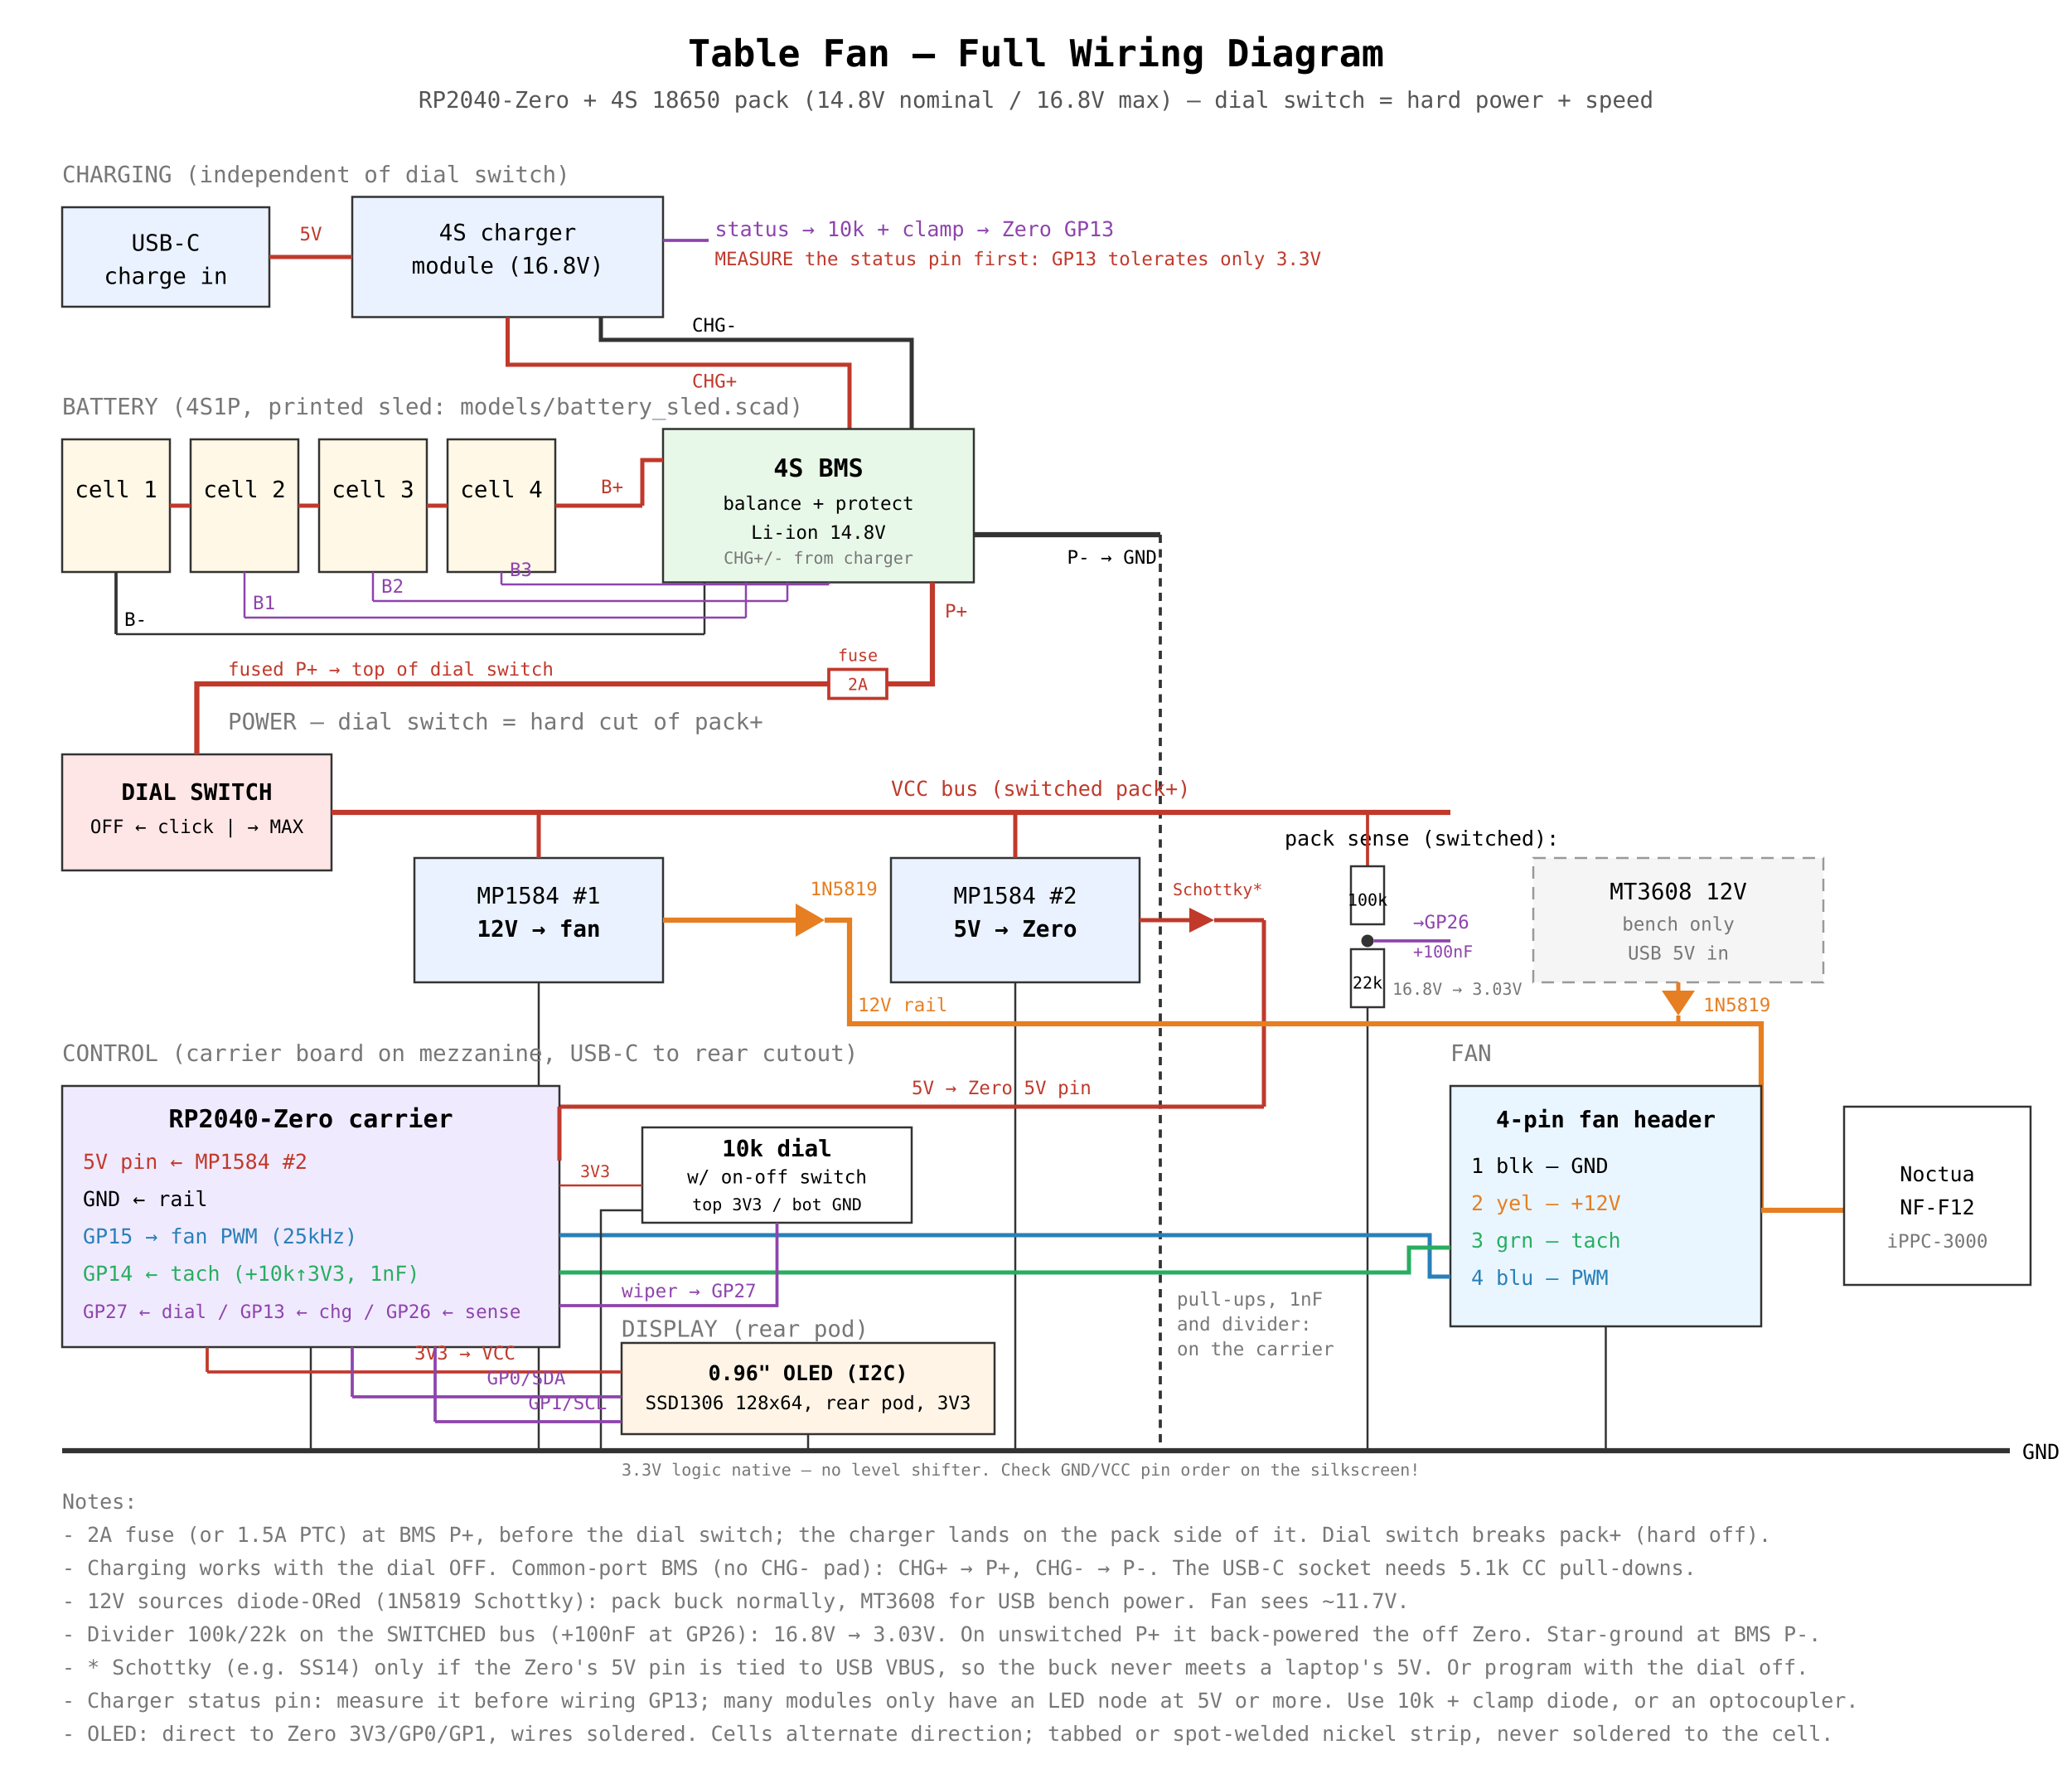
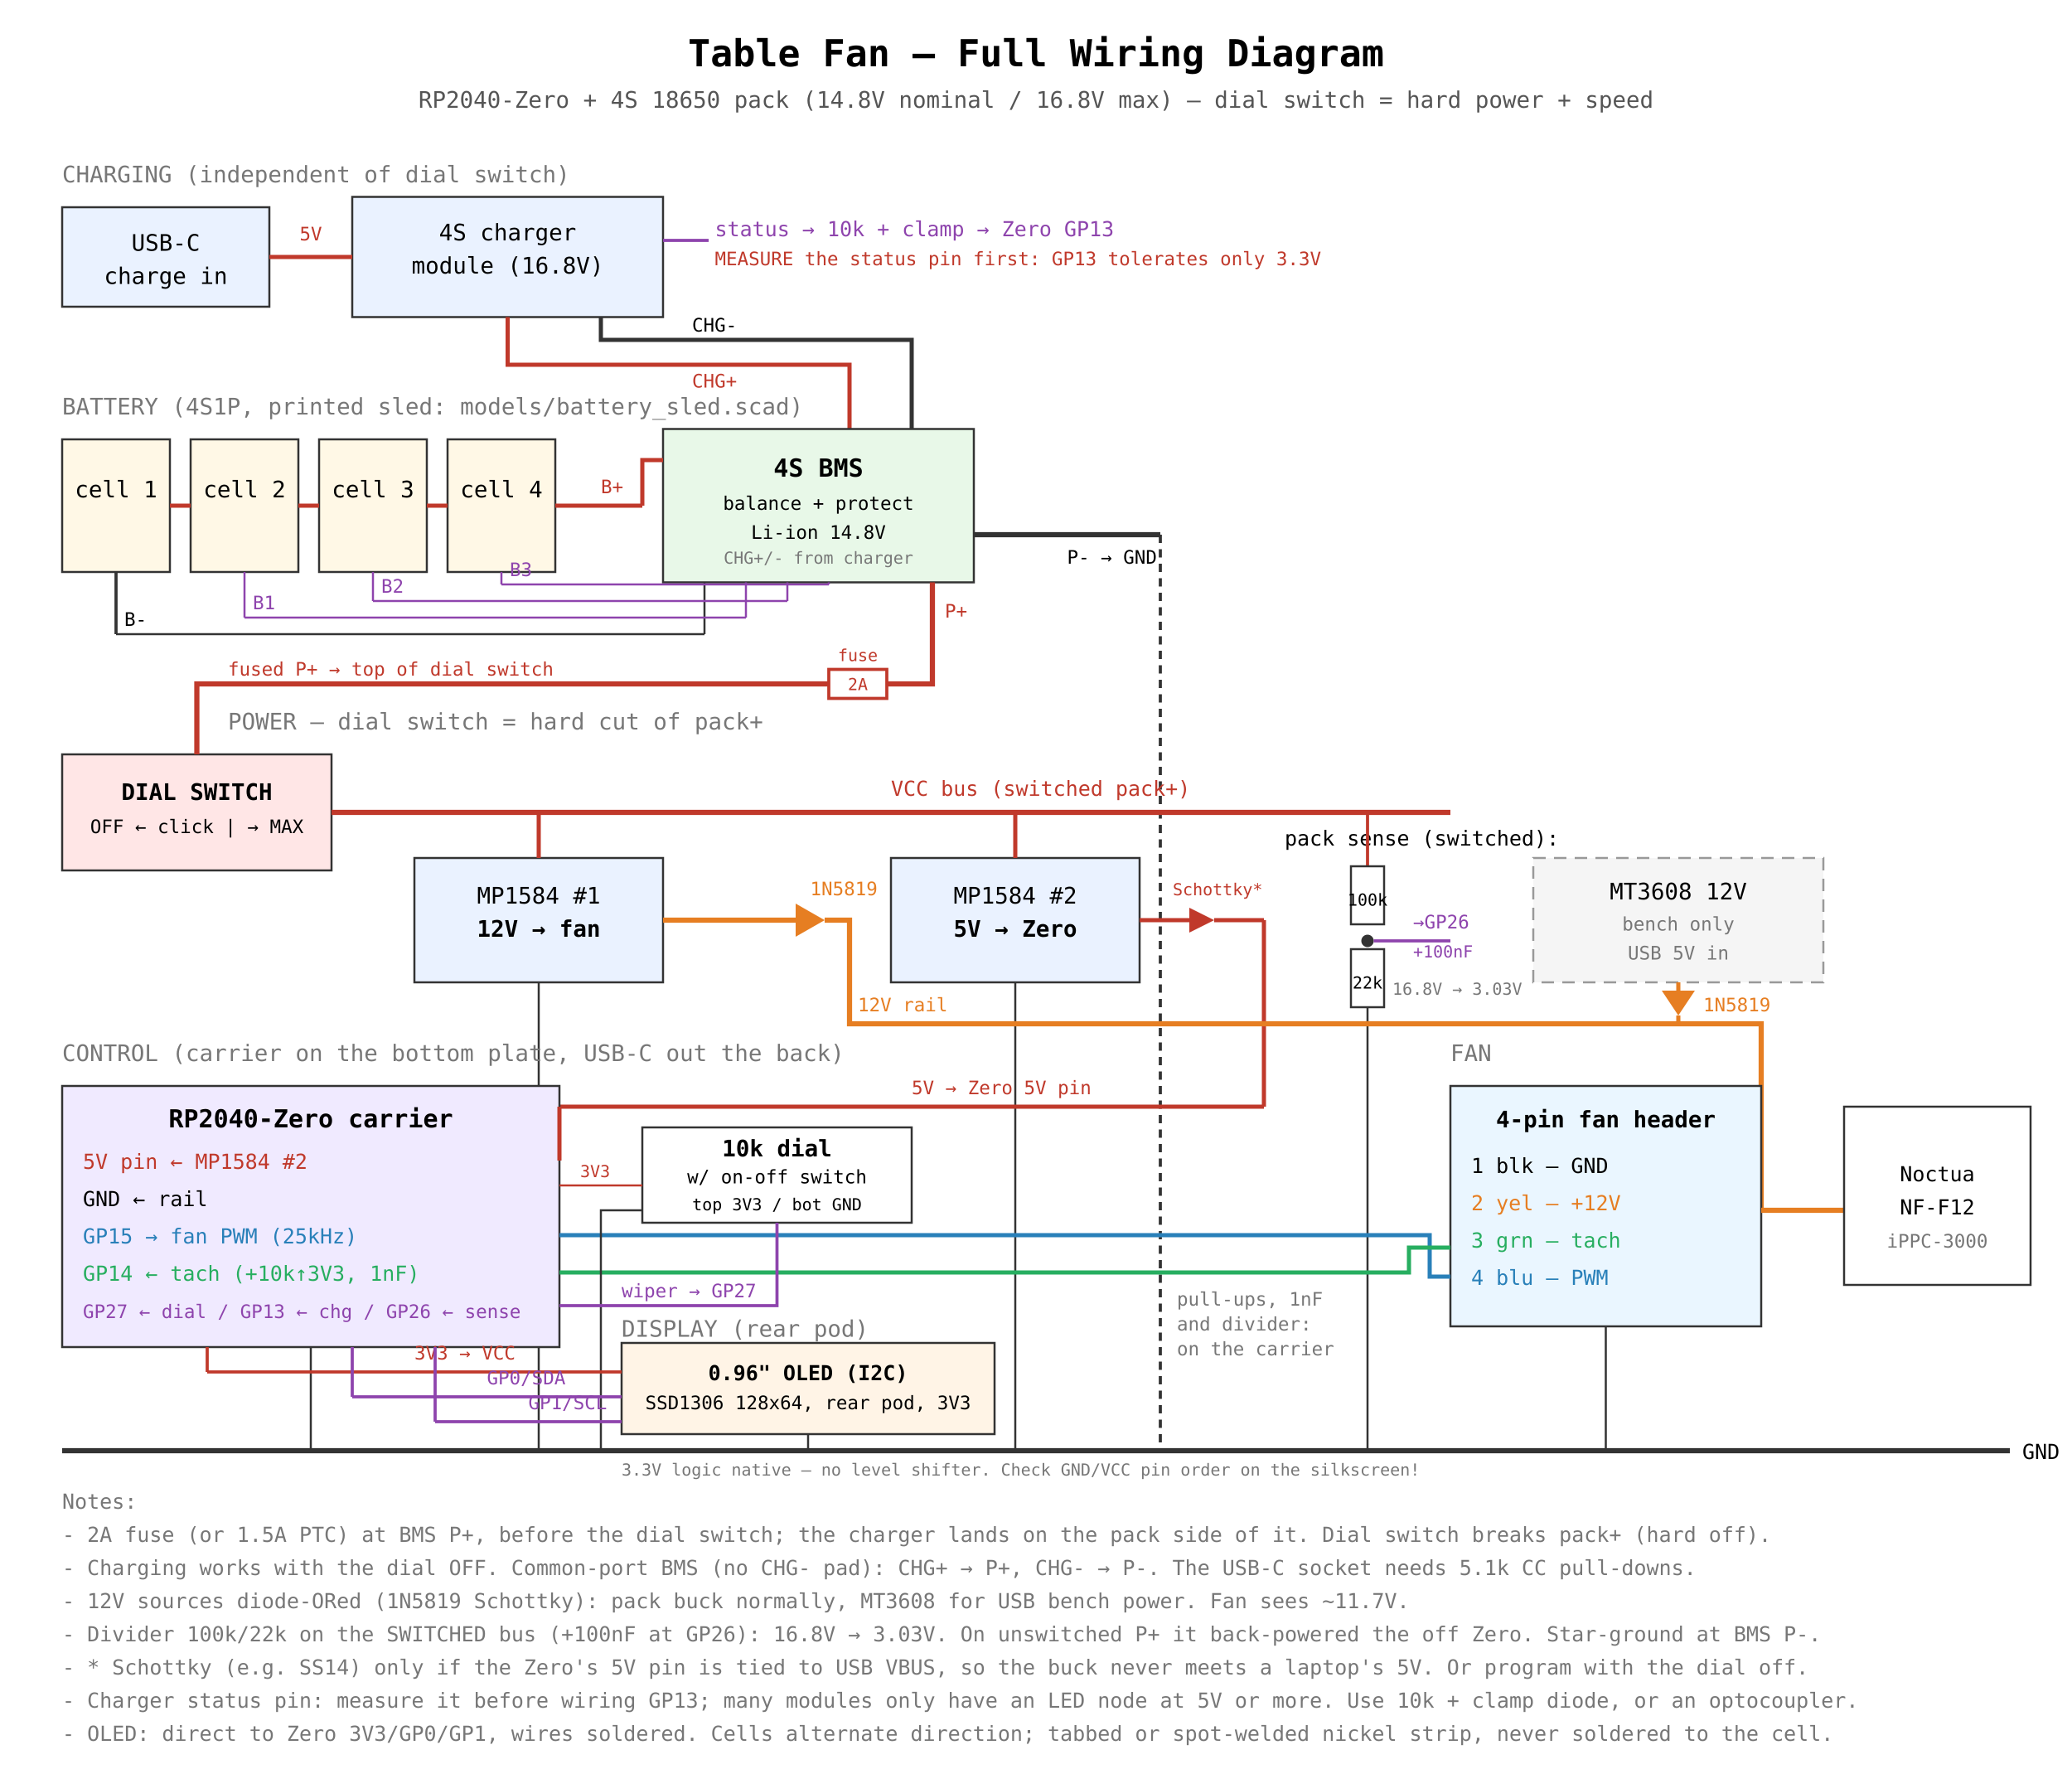
<svg xmlns="http://www.w3.org/2000/svg" viewBox="0 0 1000 856" font-family="monospace" font-size="12">
  <rect x="0" y="0" width="1000" height="856" fill="#ffffff" />
  <text x="500" y="32" text-anchor="middle" font-size="18" font-weight="bold">Table Fan — Full Wiring Diagram</text>
  <text x="500" y="52" text-anchor="middle" font-size="11" fill="#555">RP2040-Zero + 4S 18650 pack (14.8V nominal / 16.8V max) — dial switch = hard power + speed</text>
  <text x="30" y="88" font-size="11" fill="#777">CHARGING (independent of dial switch)</text>
  <rect x="30" y="100" width="100" height="48" fill="#eaf2ff" stroke="#333" />
  <text x="80" y="121" text-anchor="middle" font-size="11">USB-C</text>
  <text x="80" y="137" text-anchor="middle" font-size="11">charge in</text>
  <rect x="170" y="95" width="150" height="58" fill="#eaf2ff" stroke="#333" />
  <text x="245" y="116" text-anchor="middle" font-size="11">4S charger</text>
  <text x="245" y="132" text-anchor="middle" font-size="11">module (16.8V)</text>
  <line x1="130" y1="124" x2="170" y2="124" stroke="#c0392b" stroke-width="2" />
  <text x="150" y="116" text-anchor="middle" font-size="9" fill="#c0392b">5V</text>
  <polyline points="245,153 245,176 410,176 410,207" fill="none" stroke="#c0392b" stroke-width="2" />
  <polyline points="290,153 290,164 440,164 440,207" fill="none" stroke="#333" stroke-width="2" />
  <text x="334" y="187" font-size="9" fill="#c0392b">CHG+</text>
  <text x="334" y="160" font-size="9">CHG-</text>
  <text x="345" y="114" font-size="10" fill="#8e44ad">status → 10k + clamp → Zero GP13</text>
  <text x="345" y="128" font-size="9" fill="#c0392b">MEASURE the status pin first: GP13 tolerates only 3.3V</text>
  <line x1="320" y1="116" x2="342" y2="116" stroke="#8e44ad" stroke-width="1.5" />
  <text x="30" y="200" font-size="11" fill="#777">BATTERY (4S1P, printed sled: models/battery_sled.scad)</text>
  <g font-size="11">
    <rect x="30" y="212" width="52" height="64" fill="#fff8e6" stroke="#333" />
    <text x="56" y="240" text-anchor="middle">cell 1</text>
    <rect x="92" y="212" width="52" height="64" fill="#fff8e6" stroke="#333" />
    <text x="118" y="240" text-anchor="middle">cell 2</text>
    <rect x="154" y="212" width="52" height="64" fill="#fff8e6" stroke="#333" />
    <text x="180" y="240" text-anchor="middle">cell 3</text>
    <rect x="216" y="212" width="52" height="64" fill="#fff8e6" stroke="#333" />
    <text x="242" y="240" text-anchor="middle">cell 4</text>
  </g>
  <line x1="82" y1="244" x2="92" y2="244" stroke="#c0392b" stroke-width="2" />
  <line x1="144" y1="244" x2="154" y2="244" stroke="#c0392b" stroke-width="2" />
  <line x1="206" y1="244" x2="216" y2="244" stroke="#c0392b" stroke-width="2" />
  <rect x="320" y="207" width="150" height="74" fill="#e8f8e8" stroke="#333" />
  <text x="395" y="230" text-anchor="middle" font-size="12" font-weight="bold">4S BMS</text>
  <text x="395" y="246" text-anchor="middle" font-size="9">balance + protect</text>
  <text x="395" y="260" text-anchor="middle" font-size="9">Li-ion 14.8V</text>
  <line x1="56" y1="276" x2="56" y2="306" stroke="#333" stroke-width="1.5" />
  <line x1="56" y1="306" x2="340" y2="306" stroke="#333" stroke-width="1" />
  <line x1="340" y1="281" x2="340" y2="306" stroke="#333" stroke-width="1" />
  <text x="60" y="302" font-size="9">B-</text>
  <line x1="118" y1="276" x2="118" y2="298" stroke="#8e44ad" stroke-width="1" />
  <line x1="118" y1="298" x2="360" y2="298" stroke="#8e44ad" stroke-width="1" />
  <line x1="360" y1="281" x2="360" y2="298" stroke="#8e44ad" stroke-width="1" />
  <text x="122" y="294" font-size="9" fill="#8e44ad">B1</text>
  <line x1="180" y1="276" x2="180" y2="290" stroke="#8e44ad" stroke-width="1" />
  <line x1="180" y1="290" x2="380" y2="290" stroke="#8e44ad" stroke-width="1" />
  <line x1="380" y1="281" x2="380" y2="290" stroke="#8e44ad" stroke-width="1" />
  <text x="184" y="286" font-size="9" fill="#8e44ad">B2</text>
  <line x1="242" y1="276" x2="242" y2="282" stroke="#8e44ad" stroke-width="1" />
  <line x1="242" y1="282" x2="400" y2="282" stroke="#8e44ad" stroke-width="1" />
  <line x1="400" y1="281" x2="400" y2="282" stroke="#8e44ad" stroke-width="1" />
  <text x="246" y="278" font-size="9" fill="#8e44ad">B3</text>
  <line x1="268" y1="244" x2="310" y2="244" stroke="#c0392b" stroke-width="2" />
  <polyline points="310,244 310,222 320,222" fill="none" stroke="#c0392b" stroke-width="2" />
  <text x="290" y="238" font-size="9" fill="#c0392b">B+</text>
  <text x="395" y="272" text-anchor="middle" font-size="8" fill="#777">CHG+/- from charger</text>
  <polyline points="450,281 450,330 428,330" fill="none" stroke="#c0392b" stroke-width="2.5" />
  <text x="456" y="298" font-size="9" fill="#c0392b">P+</text>
  <rect x="400" y="323" width="28" height="14" fill="#fff" stroke="#c0392b" stroke-width="1.5" />
  <text x="414" y="333" text-anchor="middle" font-size="8" fill="#c0392b">2A</text>
  <text x="414" y="319" text-anchor="middle" font-size="8" fill="#c0392b">fuse</text>
  <line x1="470" y1="258" x2="560" y2="258" stroke="#333" stroke-width="2.5" />
  <text x="515" y="272" font-size="9">P- → GND</text>
  <line x1="560" y1="258" x2="560" y2="700" stroke="#333" stroke-width="1.5" stroke-dasharray="4,3" />
  <text x="110" y="352" font-size="11" fill="#777">POWER — dial switch = hard cut of pack+</text>
  <rect x="30" y="364" width="130" height="56" fill="#ffe6e6" stroke="#333" />
  <text x="95" y="386" text-anchor="middle" font-size="11" font-weight="bold">DIAL SWITCH</text>
  <text x="95" y="402" text-anchor="middle" font-size="9">OFF ← click | → MAX</text>
  <polyline points="400,330 95,330 95,364" fill="none" stroke="#c0392b" stroke-width="2.5" />
  <text x="110" y="326" font-size="9" fill="#c0392b">fused P+ → top of dial switch</text>
  <line x1="160" y1="392" x2="700" y2="392" stroke="#c0392b" stroke-width="2.5" />
  <text x="430" y="384" font-size="10" fill="#c0392b">VCC bus (switched pack+)</text>
  <rect x="200" y="414" width="120" height="60" fill="#eaf2ff" stroke="#333" />
  <text x="260" y="436" text-anchor="middle" font-size="11">MP1584 #1</text>
  <text x="260" y="452" text-anchor="middle" font-size="11" font-weight="bold">12V → fan</text>
  <line x1="260" y1="392" x2="260" y2="414" stroke="#c0392b" stroke-width="2" />
  <line x1="260" y1="474" x2="260" y2="700" stroke="#333" stroke-width="1" />
  <line x1="320" y1="444" x2="384" y2="444" stroke="#e67e22" stroke-width="2.5" />
  <polygon points="384,436 398,444 384,452" fill="#e67e22" />
  <text x="391" y="432" font-size="9" fill="#e67e22">1N5819</text>
  <rect x="430" y="414" width="120" height="60" fill="#eaf2ff" stroke="#333" />
  <text x="490" y="436" text-anchor="middle" font-size="11">MP1584 #2</text>
  <text x="490" y="452" text-anchor="middle" font-size="11" font-weight="bold">5V → Zero</text>
  <line x1="490" y1="392" x2="490" y2="414" stroke="#c0392b" stroke-width="2" />
  <line x1="490" y1="474" x2="490" y2="700" stroke="#333" stroke-width="1" />
  <line x1="550" y1="444" x2="574" y2="444" stroke="#c0392b" stroke-width="2" />
  <polygon points="574,438 586,444 574,450" fill="#c0392b" />
  <text x="566" y="432" font-size="8" fill="#c0392b">Schottky*</text>
  <line x1="586" y1="444" x2="610" y2="444" stroke="#c0392b" stroke-width="2" />
  <line x1="610" y1="444" x2="610" y2="534" stroke="#c0392b" stroke-width="2" />
  <line x1="610" y1="534" x2="270" y2="534" stroke="#c0392b" stroke-width="2" />
  <text x="440" y="528" font-size="9" fill="#c0392b">5V → Zero 5V pin</text>
  <text x="620" y="408" font-size="10">pack sense (switched):</text>
  <line x1="660" y1="392" x2="660" y2="418" stroke="#c0392b" stroke-width="1.5" />
  <rect x="652" y="418" width="16" height="28" fill="#fff" stroke="#333" />
  <text x="660" y="437" font-size="8" text-anchor="middle">100k</text>
  <circle cx="660" cy="454" r="3" fill="#333" />
  <rect x="652" y="458" width="16" height="28" fill="#fff" stroke="#333" />
  <text x="660" y="477" font-size="8" text-anchor="middle">22k</text>
  <line x1="660" y1="486" x2="660" y2="700" stroke="#333" stroke-width="1" />
  <line x1="663" y1="454" x2="700" y2="454" stroke="#8e44ad" stroke-width="1.5" />
  <text x="682" y="448" font-size="9" fill="#8e44ad">→GP26</text>
  <text x="682" y="462" font-size="8" fill="#8e44ad">+100nF</text>
  <text x="672" y="480" font-size="8" fill="#777">16.8V → 3.03V</text>
  <rect x="740" y="414" width="140" height="60" fill="#f5f5f5" stroke="#999" stroke-dasharray="6,4" />
  <text x="810" y="434" text-anchor="middle" font-size="11">MT3608 12V</text>
  <text x="810" y="449" text-anchor="middle" font-size="9" fill="#777">bench only</text>
  <text x="810" y="463" text-anchor="middle" font-size="9" fill="#777">USB 5V in</text>
  <line x1="810" y1="474" x2="810" y2="494" stroke="#e67e22" stroke-width="2" stroke-dasharray="5,3" />
  <polygon points="802,478 818,478 810,490" fill="#e67e22" />
  <text x="822" y="488" font-size="9" fill="#e67e22">1N5819</text>
  <polyline points="398,444 410,444 410,494 850,494 850,584" fill="none" stroke="#e67e22" stroke-width="2.5" />
  <text x="414" y="488" font-size="9" fill="#e67e22">12V rail</text>
  <text x="700" y="512" font-size="11" fill="#777">FAN</text>
  <rect x="700" y="524" width="150" height="116" fill="#eaf6ff" stroke="#333" />
  <text x="775" y="544" text-anchor="middle" font-size="11" font-weight="bold">4-pin fan header</text>
  <text x="710" y="566" font-size="10">1 blk — GND</text>
  <text x="710" y="584" font-size="10" fill="#e67e22">2 yel — +12V</text>
  <text x="710" y="602" font-size="10" fill="#27ae60">3 grn — tach</text>
  <text x="710" y="620" font-size="10" fill="#2980b9">4 blu — PWM</text>
  <line x1="850" y1="584" x2="890" y2="584" stroke="#e67e22" stroke-width="2.5" />
  <line x1="775" y1="640" x2="775" y2="700" stroke="#333" stroke-width="1" />
  <rect x="890" y="534" width="90" height="86" fill="#fff" stroke="#333" />
  <text x="935" y="570" text-anchor="middle" font-size="10">Noctua</text>
  <text x="935" y="586" text-anchor="middle" font-size="10">NF-F12</text>
  <text x="935" y="602" text-anchor="middle" font-size="9" fill="#777">iPPC-3000</text>
-   <text x="30" y="512" font-size="11" fill="#777">CONTROL (carrier board on mezzanine, USB-C to rear cutout)</text>
+   <text x="30" y="512" font-size="11" fill="#777">CONTROL (carrier on the bottom plate, USB-C out the back)</text>
  <rect x="30" y="524" width="240" height="126" fill="#f0eaff" stroke="#333" />
  <text x="150" y="544" text-anchor="middle" font-size="12" font-weight="bold">RP2040-Zero carrier</text>
  <text x="40" y="564" font-size="10" fill="#c0392b">5V pin ← MP1584 #2</text>
  <line x1="270" y1="534" x2="270" y2="560" stroke="#c0392b" stroke-width="2" />
  <text x="40" y="582" font-size="10">GND ← rail</text>
  <line x1="150" y1="650" x2="150" y2="700" stroke="#333" stroke-width="1" />
  <text x="40" y="600" font-size="10" fill="#2980b9">GP15 → fan PWM (25kHz)</text>
  <polyline points="270,596 690,596 690,616 700,616" fill="none" stroke="#2980b9" stroke-width="2" />
  <text x="40" y="618" font-size="10" fill="#27ae60">GP14 ← tach (+10k↑3V3, 1nF)</text>
  <polyline points="270,614 680,614 680,602 700,602" fill="none" stroke="#27ae60" stroke-width="2" />
  <text x="40" y="636" font-size="9" fill="#8e44ad">GP27 ← dial / GP13 ← chg / GP26 ← sense</text>
  <rect x="310" y="544" width="130" height="46" fill="#fff" stroke="#333" />
  <text x="375" y="558" text-anchor="middle" font-size="11" font-weight="bold">10k dial</text>
  <text x="375" y="571" text-anchor="middle" font-size="9">w/ on-off switch</text>
  <text x="375" y="584" text-anchor="middle" font-size="8">top 3V3 / bot GND</text>
  <line x1="270" y1="572" x2="310" y2="572" stroke="#c0392b" stroke-width="1" />
  <text x="280" y="568" font-size="8" fill="#c0392b">3V3</text>
  <polyline points="310,584 290,584 290,700" fill="none" stroke="#333" stroke-width="1" />
  <polyline points="375,590 375,630 270,630" fill="none" stroke="#8e44ad" stroke-width="1.5" />
  <text x="300" y="626" font-size="9" fill="#8e44ad">wiper → GP27</text>
  <text x="568" y="630" font-size="9" fill="#777">pull-ups, 1nF</text>
  <text x="568" y="642" font-size="9" fill="#777">and divider:</text>
  <text x="568" y="654" font-size="9" fill="#777">on the carrier</text>
  <text x="300" y="645" font-size="11" fill="#777">DISPLAY (rear pod)</text>
  <rect x="300" y="648" width="180" height="44" fill="#fff4e6" stroke="#333" />
  <text x="390" y="666" text-anchor="middle" font-size="10" font-weight="bold">0.96" OLED (I2C)</text>
  <text x="390" y="680" text-anchor="middle" font-size="9">SSD1306 128x64, rear pod, 3V3</text>
  <line x1="100" y1="650" x2="100" y2="662" stroke="#c0392b" stroke-width="1.5" />
  <line x1="100" y1="662" x2="300" y2="662" stroke="#c0392b" stroke-width="1.5" />
  <text x="200" y="656" font-size="9" fill="#c0392b">3V3 → VCC</text>
  <line x1="170" y1="650" x2="170" y2="674" stroke="#8e44ad" stroke-width="1.5" />
  <line x1="170" y1="674" x2="300" y2="674" stroke="#8e44ad" stroke-width="1.5" />
  <text x="235" y="668" font-size="9" fill="#8e44ad">GP0/SDA</text>
  <line x1="210" y1="650" x2="210" y2="686" stroke="#8e44ad" stroke-width="1.5" />
  <line x1="210" y1="686" x2="300" y2="686" stroke="#8e44ad" stroke-width="1.5" />
  <text x="255" y="680" font-size="9" fill="#8e44ad">GP1/SCL</text>
  <line x1="390" y1="692" x2="390" y2="700" stroke="#333" stroke-width="1" />
  <text x="300" y="712" font-size="8" fill="#777">3.3V logic native — no level shifter. Check GND/VCC pin order on the silkscreen!</text>
  <line x1="30" y1="700" x2="970" y2="700" stroke="#333" stroke-width="2.5" />
  <text x="976" y="704" font-size="10">GND</text>
  <text x="30" y="728" font-size="10" fill="#777">Notes:</text>
  <text x="30" y="744" font-size="10" fill="#777">- 2A fuse (or 1.5A PTC) at BMS P+, before the dial switch; the charger lands on the pack side of it. Dial switch breaks pack+ (hard off).</text>
  <text x="30" y="760" font-size="10" fill="#777">- Charging works with the dial OFF. Common-port BMS (no CHG- pad): CHG+ → P+, CHG- → P-. The USB-C socket needs 5.1k CC pull-downs.</text>
  <text x="30" y="776" font-size="10" fill="#777">- 12V sources diode-ORed (1N5819 Schottky): pack buck normally, MT3608 for USB bench power. Fan sees ~11.7V.</text>
  <text x="30" y="792" font-size="10" fill="#777">- Divider 100k/22k on the SWITCHED bus (+100nF at GP26): 16.8V → 3.03V. On unswitched P+ it back-powered the off Zero. Star-ground at BMS P-.</text>
  <text x="30" y="808" font-size="10" fill="#777">- * Schottky (e.g. SS14) only if the Zero's 5V pin is tied to USB VBUS, so the buck never meets a laptop's 5V. Or program with the dial off.</text>
  <text x="30" y="824" font-size="10" fill="#777">- Charger status pin: measure it before wiring GP13; many modules only have an LED node at 5V or more. Use 10k + clamp diode, or an optocoupler.</text>
  <text x="30" y="840" font-size="10" fill="#777">- OLED: direct to Zero 3V3/GP0/GP1, wires soldered. Cells alternate direction; tabbed or spot-welded nickel strip, never soldered to the cell.</text>
</svg>
